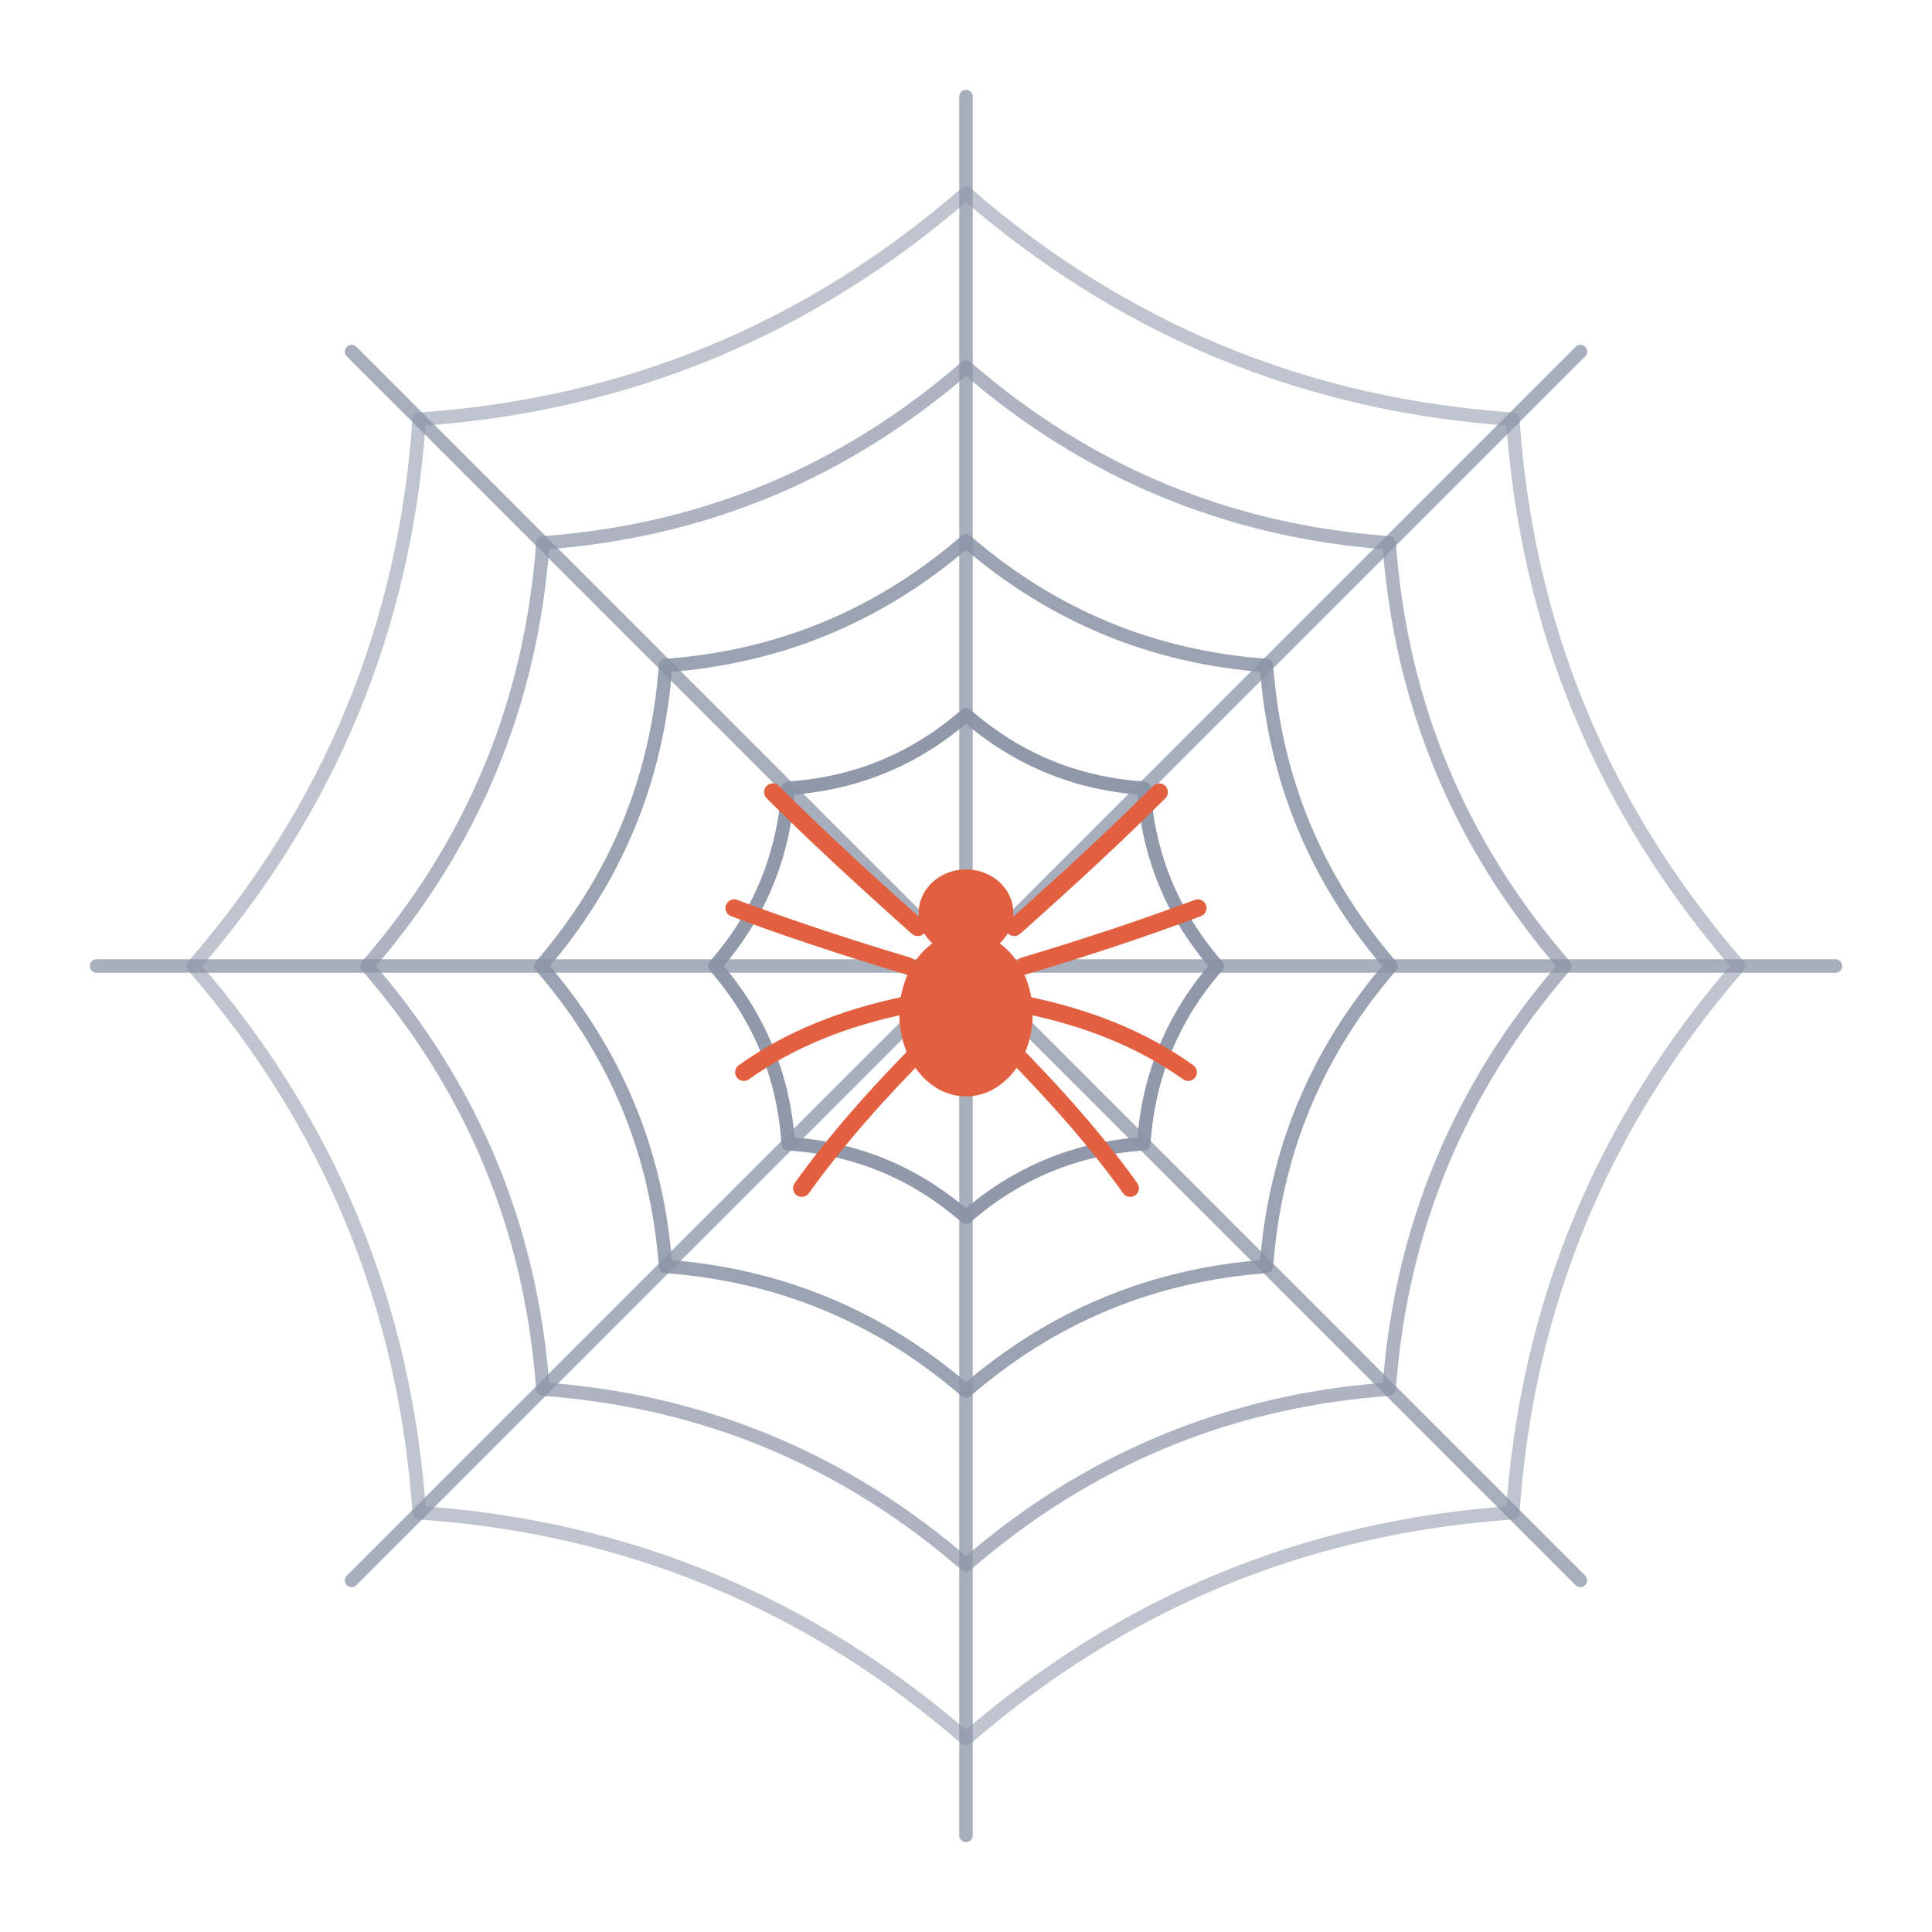
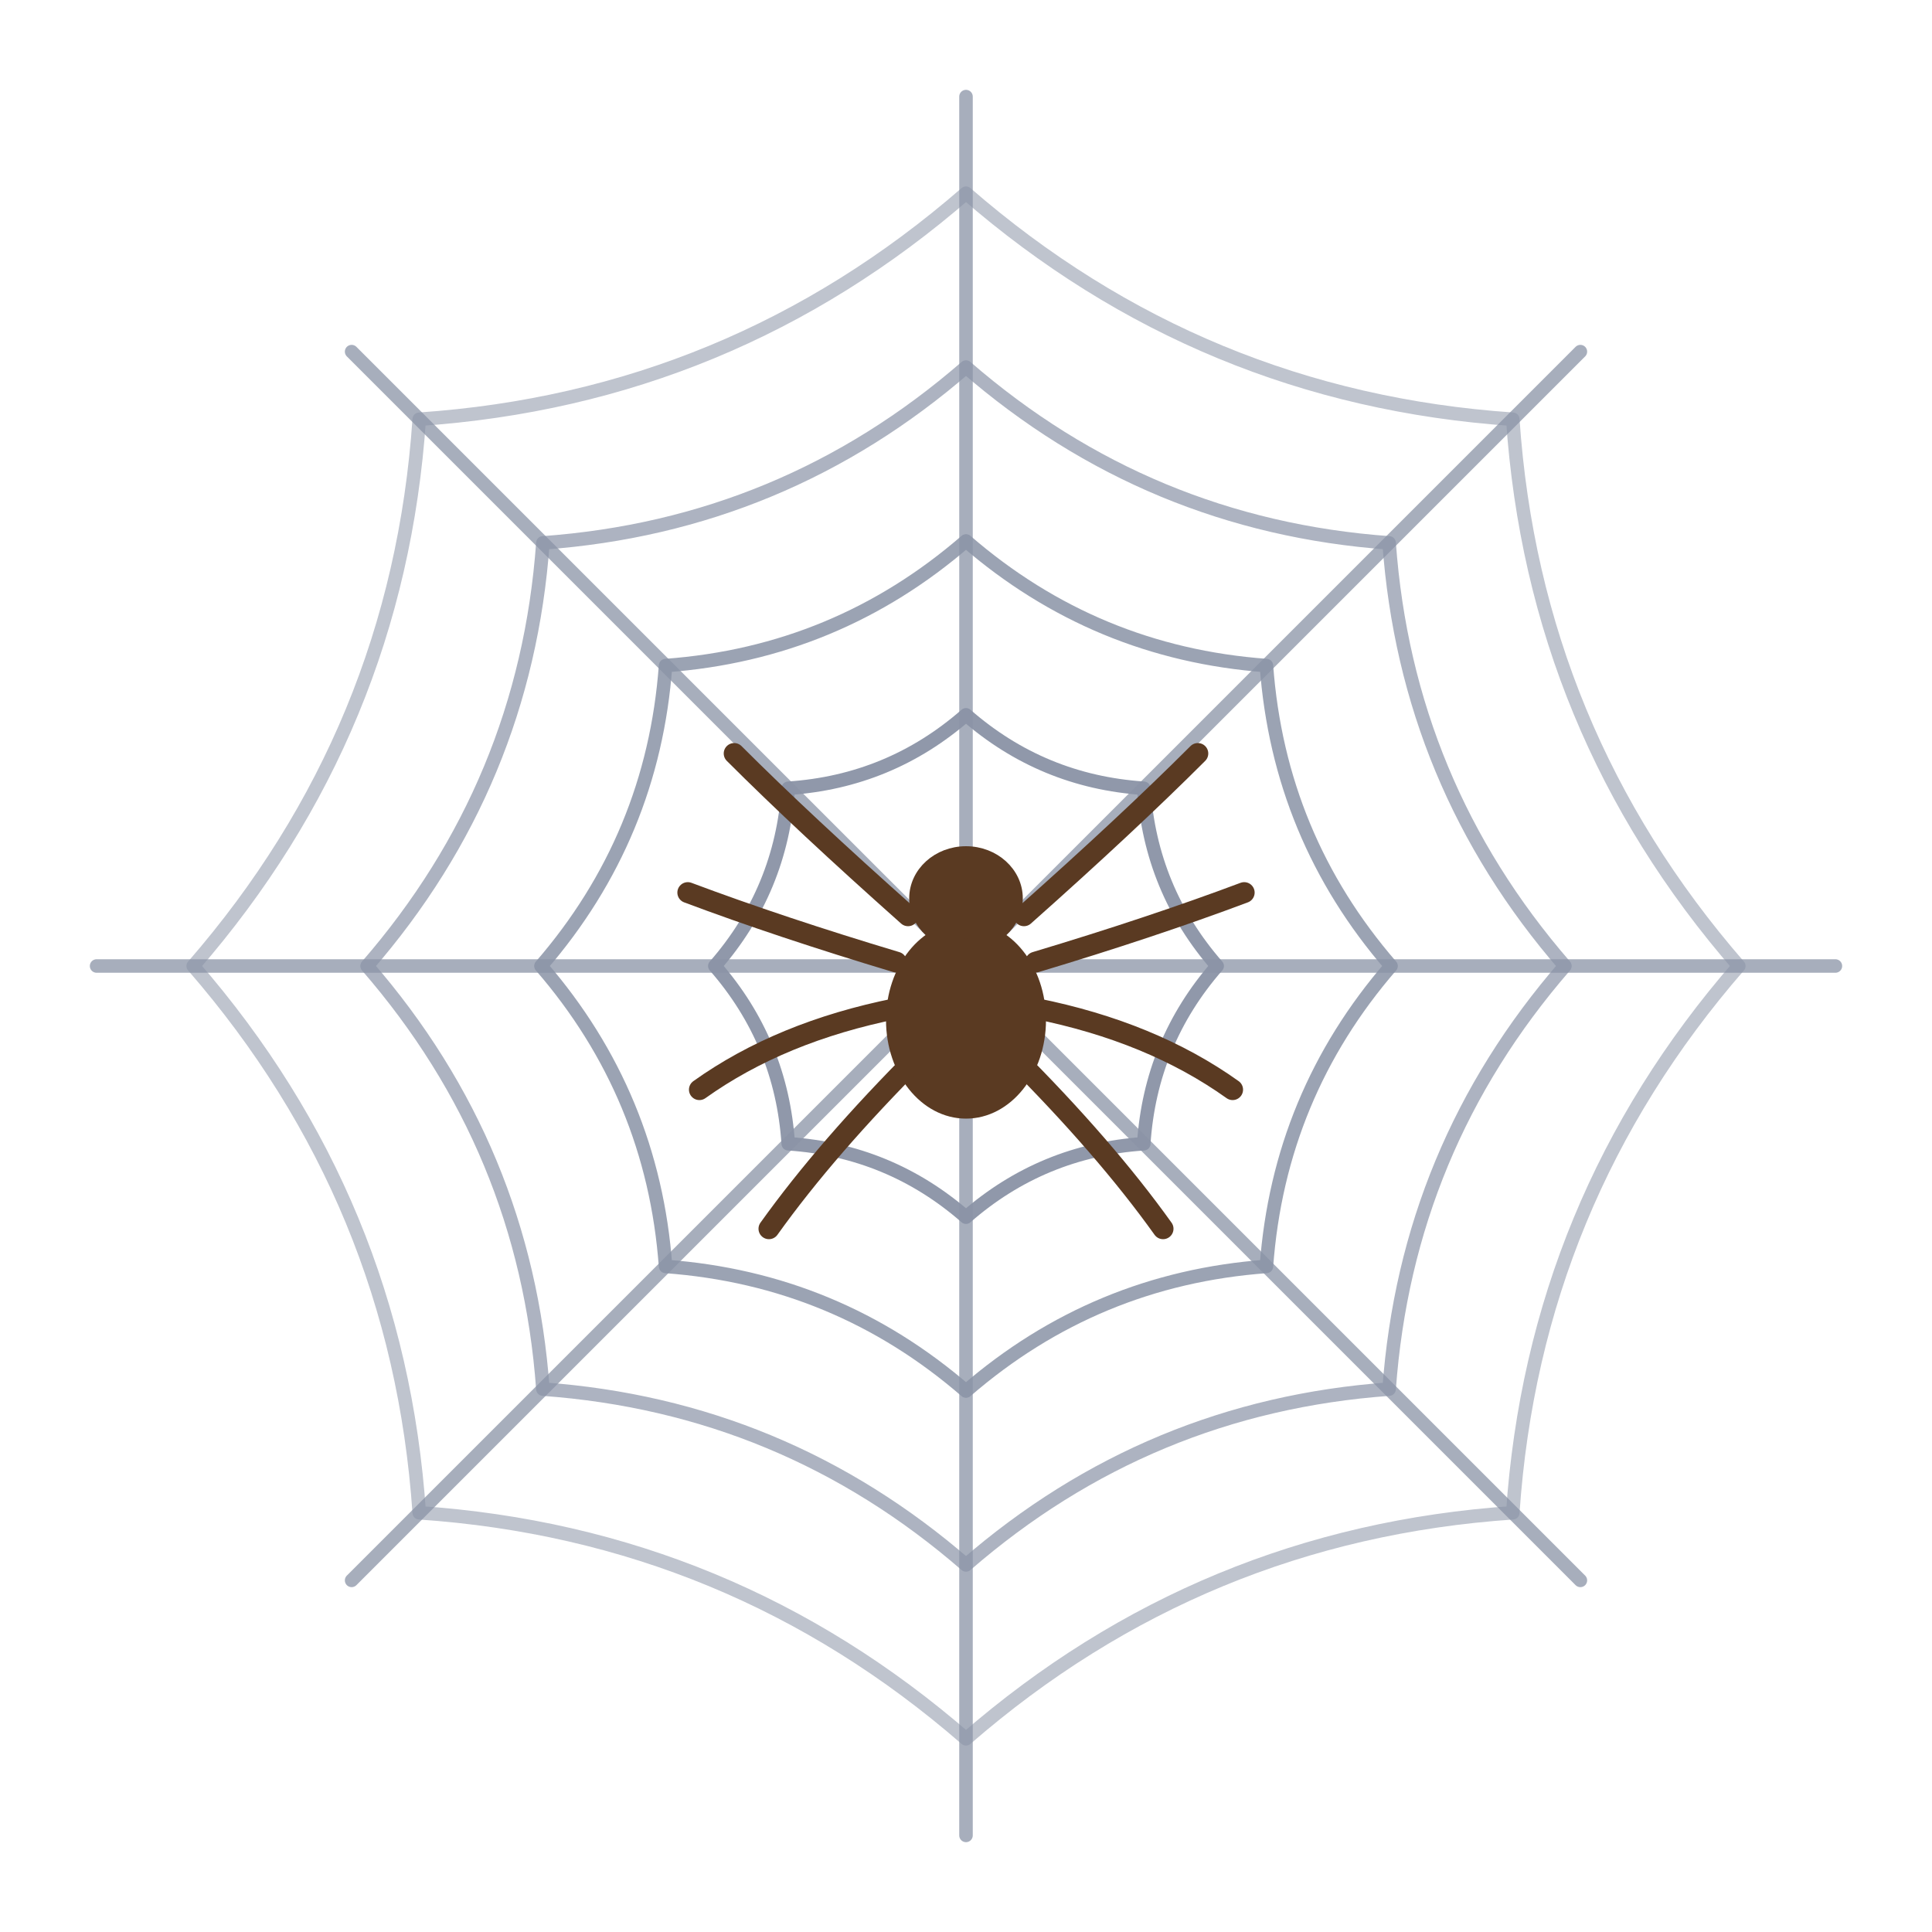
<svg xmlns="http://www.w3.org/2000/svg" viewBox="0 0 200 200" width="200" height="200" role="img" aria-label="Spider Silk">
  <g fill="none" stroke="#8a93a6" stroke-width="1.4" stroke-linecap="round" stroke-linejoin="round">
    <g opacity="0.75">
      <path d="M 100.0 100.0 L 100.0 10.0" />
      <path d="M 100.0 100.0 L 163.6 36.4" />
      <path d="M 100.0 100.0 L 190.0 100.0" />
      <path d="M 100.0 100.0 L 163.6 163.6" />
      <path d="M 100.0 100.0 L 100.0 190.0" />
      <path d="M 100.0 100.0 L 36.4 163.6" />
      <path d="M 100.0 100.0 L 10.0 100.0" />
      <path d="M 100.0 100.0 L 36.4 36.4" />
    </g>
    <path opacity="0.95" d="M 100.0 74.0 Q 107.9 80.9 118.4 81.6 Q 119.1 92.1 126.0 100.0 Q 119.1 107.9 118.4 118.4 Q 107.9 119.1 100.0 126.0 Q 92.1 119.1 81.6 118.4 Q 80.9 107.9 74.0 100.0 Q 80.9 92.1 81.6 81.6 Q 92.1 80.9 100.0 74.0 Z" />
    <path opacity="0.85" d="M 100.0 56.0 Q 113.4 67.6 131.1 68.9 Q 132.4 86.6 144.0 100.0 Q 132.4 113.4 131.1 131.1 Q 113.4 132.4 100.0 144.0 Q 86.6 132.4 68.9 131.1 Q 67.6 113.4 56.0 100.0 Q 67.6 86.6 68.9 68.9 Q 86.6 67.6 100.0 56.0 Z" />
    <path opacity="0.7" d="M 100.0 38.0 Q 118.9 54.4 143.8 56.2 Q 145.6 81.1 162.0 100.0 Q 145.6 118.9 143.8 143.8 Q 118.9 145.6 100.0 162.0 Q 81.1 145.6 56.2 143.8 Q 54.4 118.9 38.0 100.0 Q 54.4 81.1 56.2 56.2 Q 81.1 54.4 100.0 38.0 Z" />
    <path opacity="0.55" d="M 100.0 20.0 Q 124.4 41.2 156.6 43.4 Q 158.8 75.6 180.0 100.0 Q 158.8 124.4 156.6 156.6 Q 124.4 158.8 100.0 180.0 Q 75.6 158.8 43.4 156.6 Q 41.2 124.4 20.0 100.0 Q 41.2 75.6 43.4 43.4 Q 75.6 41.2 100.0 20.0 Z" />
  </g>
-   <g stroke="#e2603f" fill="#e2603f">
+   <g stroke="#5a3a22" fill="#5a3a22" transform="translate(100 102) scale(1.2) translate(-100 -102)">
    <g fill="none" stroke-width="1.8" stroke-linecap="round">
      <path d="M 105 96 Q 114 88 120 82" />
      <path d="M 106 100 Q 116 97 124 94" />
      <path d="M 106 104 Q 116 106 123 111" />
      <path d="M 104 108 Q 112 116 117 123" />
      <path d="M 95 96 Q 86 88 80 82" />
      <path d="M 94 100 Q 84 97 76 94" />
      <path d="M 94 104 Q 84 106 77 111" />
      <path d="M 96 108 Q 88 116 83 123" />
    </g>
    <ellipse cx="100" cy="105" rx="6.4" ry="8" />
    <ellipse cx="100" cy="94.5" rx="4.4" ry="4" />
  </g>
</svg>
